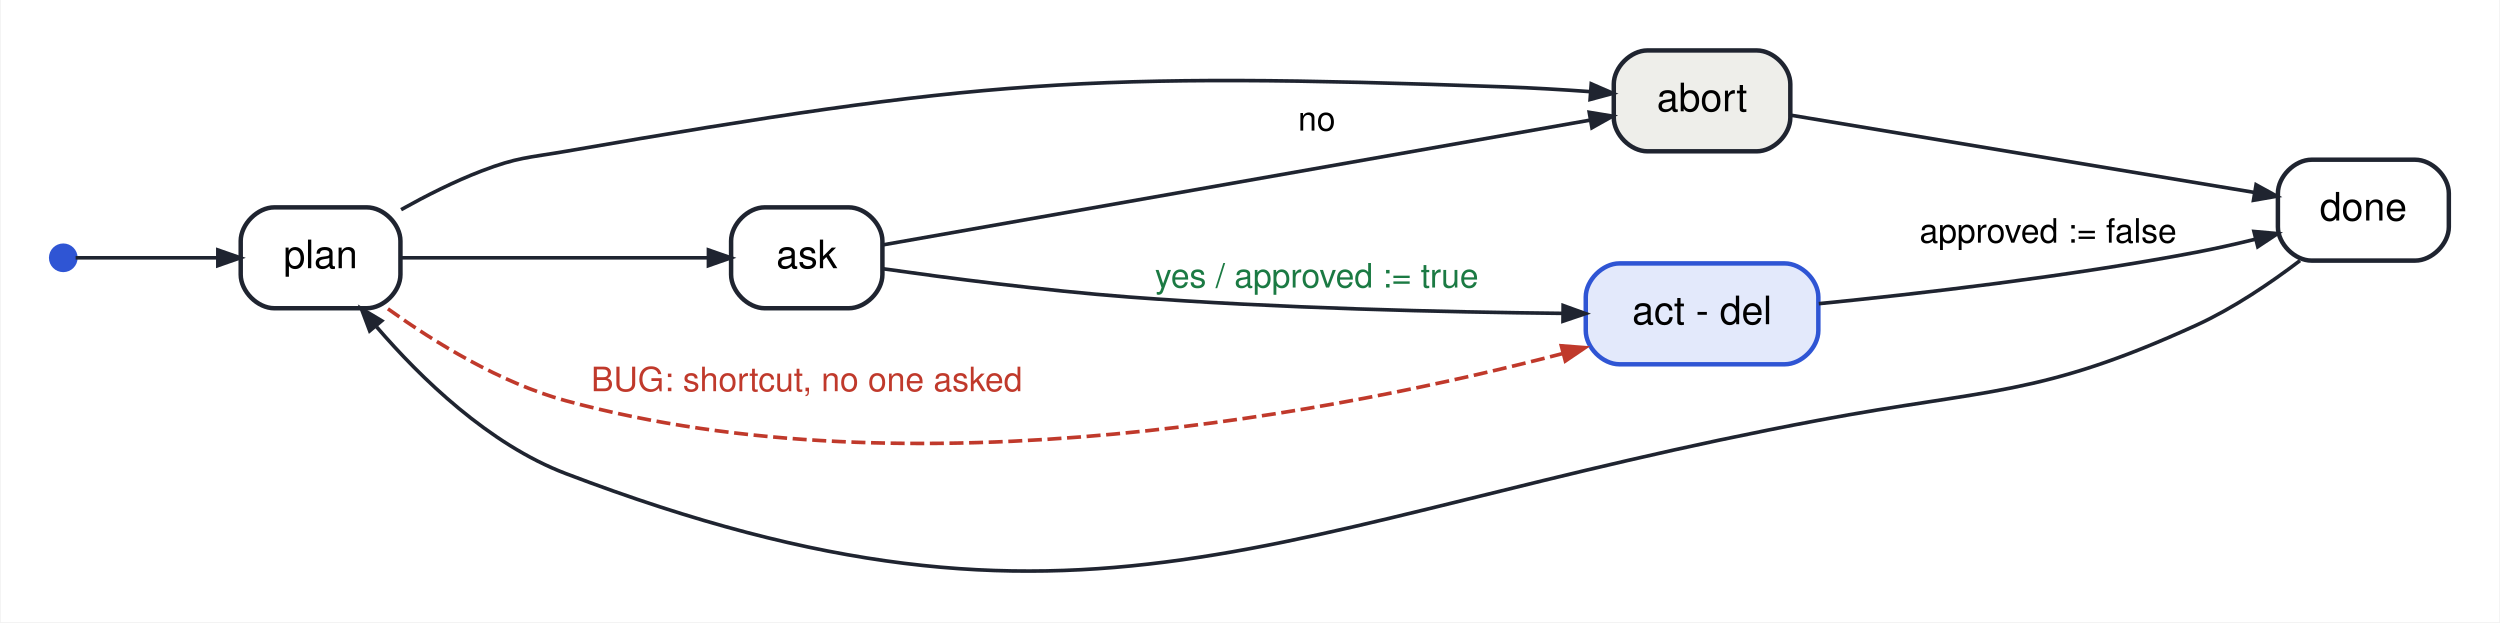
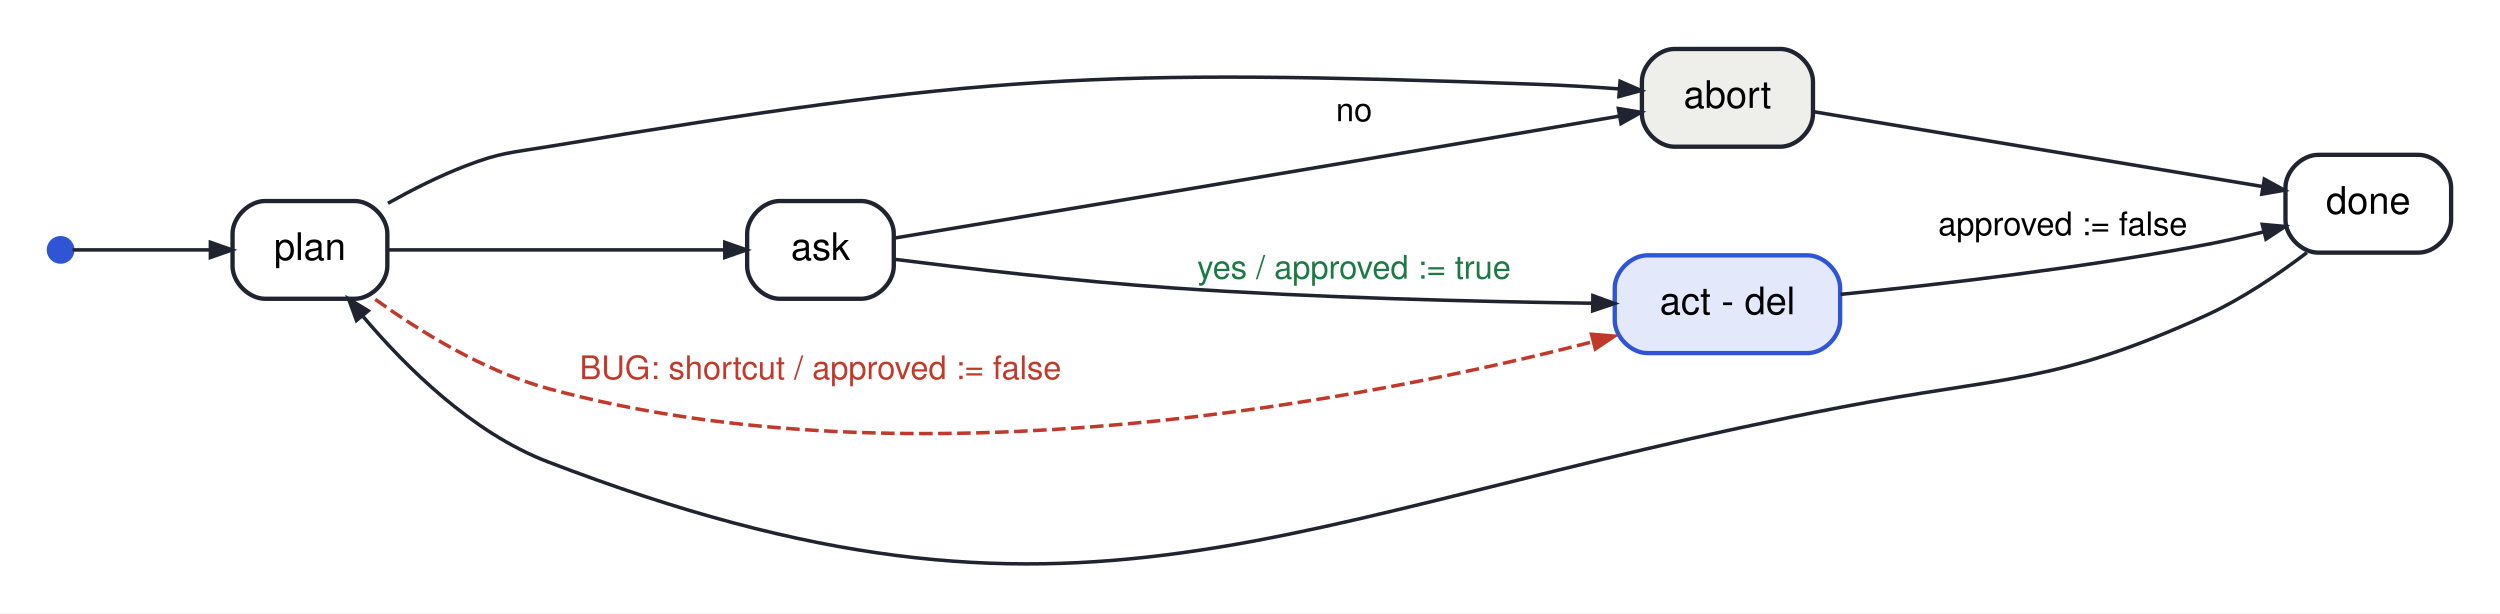
- <svg xmlns="http://www.w3.org/2000/svg" width="892pt" height="222pt" viewBox="0.00 0.00 891.64 222.04">
-   <g id="graph0" class="graph" transform="scale(1 1) rotate(0) translate(18 204.04)">
-     <polygon fill="white" stroke="transparent" points="-18,18 -18,-204.04 873.64,-204.04 873.64,18 -18,18" />
+ <svg xmlns="http://www.w3.org/2000/svg" width="921pt" height="226pt" viewBox="0.00 0.00 920.64 225.86">
+   <g id="graph0" class="graph" transform="scale(1 1) rotate(0) translate(18 207.86)">
+     <polygon fill="white" stroke="transparent" points="-18,18 -18,-207.86 902.64,-207.86 902.64,18 -18,18" />
    <g id="node1" class="node">
-       <ellipse fill="#2f55d4" stroke="#2f55d4" stroke-width="1.6" cx="4.32" cy="-112.04" rx="4.32" ry="4.32" />
+       <ellipse fill="#2f55d4" stroke="#2f55d4" stroke-width="1.6" cx="4.32" cy="-115.86" rx="4.32" ry="4.32" />
    </g>
    <g id="node2" class="node">
-       <path fill="white" stroke="#1f2430" stroke-width="1.6" d="M112.64,-130.04C112.64,-130.04 79.64,-130.04 79.64,-130.04 73.64,-130.04 67.64,-124.04 67.64,-118.04 67.64,-118.04 67.64,-106.04 67.64,-106.04 67.64,-100.04 73.64,-94.04 79.64,-94.04 79.64,-94.04 112.64,-94.04 112.64,-94.04 118.64,-94.04 124.64,-100.04 124.64,-106.04 124.64,-106.04 124.64,-118.04 124.64,-118.04 124.64,-124.04 118.64,-130.04 112.64,-130.04" />
-       <text text-anchor="middle" x="96.14" y="-108.34" font-family="Helvetica,sans-Serif" font-size="14.00">plan</text>
+       <path fill="white" stroke="#1f2430" stroke-width="1.6" d="M112.64,-133.86C112.64,-133.86 79.64,-133.86 79.64,-133.86 73.64,-133.86 67.64,-127.86 67.64,-121.86 67.64,-121.86 67.64,-109.86 67.64,-109.86 67.64,-103.86 73.64,-97.86 79.64,-97.86 79.64,-97.86 112.64,-97.86 112.64,-97.86 118.64,-97.86 124.64,-103.86 124.64,-109.86 124.64,-109.86 124.64,-121.86 124.64,-121.86 124.64,-127.86 118.64,-133.86 112.64,-133.86" />
+       <text text-anchor="middle" x="96.14" y="-112.16" font-family="Helvetica,sans-Serif" font-size="14.00">plan</text>
    </g>
    <g id="edge1" class="edge">
-       <path fill="none" stroke="#1f2430" stroke-width="1.3" d="M8.73,-112.04C17.12,-112.04 39.54,-112.04 59.44,-112.04" />
-       <polygon fill="#1f2430" stroke="#1f2430" stroke-width="1.3" points="59.48,-114.84 67.48,-112.04 59.48,-109.24 59.48,-114.84" />
+       <path fill="none" stroke="#1f2430" stroke-width="1.3" d="M8.73,-115.86C17.12,-115.86 39.54,-115.86 59.44,-115.86" />
+       <polygon fill="#1f2430" stroke="#1f2430" stroke-width="1.3" points="59.48,-118.66 67.48,-115.86 59.48,-113.06 59.48,-118.66" />
    </g>
    <g id="node3" class="node">
-       <path fill="white" stroke="#1f2430" stroke-width="1.6" d="M284.64,-130.04C284.64,-130.04 254.64,-130.04 254.64,-130.04 248.64,-130.04 242.64,-124.04 242.64,-118.04 242.64,-118.04 242.64,-106.04 242.64,-106.04 242.64,-100.04 248.64,-94.04 254.64,-94.04 254.64,-94.04 284.64,-94.04 284.64,-94.04 290.64,-94.04 296.64,-100.04 296.64,-106.04 296.64,-106.04 296.64,-118.04 296.64,-118.04 296.64,-124.04 290.64,-130.04 284.64,-130.04" />
-       <text text-anchor="middle" x="269.64" y="-108.34" font-family="Helvetica,sans-Serif" font-size="14.00">ask</text>
+       <path fill="white" stroke="#1f2430" stroke-width="1.6" d="M299.14,-133.86C299.14,-133.86 269.14,-133.86 269.14,-133.86 263.14,-133.86 257.14,-127.86 257.14,-121.86 257.14,-121.86 257.14,-109.86 257.14,-109.86 257.14,-103.86 263.14,-97.86 269.14,-97.86 269.14,-97.86 299.14,-97.86 299.14,-97.86 305.14,-97.86 311.14,-103.86 311.14,-109.86 311.14,-109.86 311.14,-121.86 311.14,-121.86 311.14,-127.86 305.14,-133.86 299.14,-133.86" />
+       <text text-anchor="middle" x="284.14" y="-112.16" font-family="Helvetica,sans-Serif" font-size="14.00">ask</text>
    </g>
    <g id="edge2" class="edge">
-       <path fill="none" stroke="#1f2430" stroke-width="1.3" d="M124.69,-112.04C154.51,-112.04 202.09,-112.04 234.31,-112.04" />
-       <polygon fill="#1f2430" stroke="#1f2430" stroke-width="1.3" points="234.56,-114.84 242.56,-112.04 234.56,-109.24 234.56,-114.84" />
+       <path fill="none" stroke="#1f2430" stroke-width="1.3" d="M124.99,-115.86C158.01,-115.86 213.07,-115.86 248.73,-115.86" />
+       <polygon fill="#1f2430" stroke="#1f2430" stroke-width="1.3" points="248.91,-118.66 256.91,-115.86 248.91,-113.06 248.91,-118.66" />
    </g>
    <g id="node4" class="node">
-       <path fill="#e3e9fb" stroke="#2f55d4" stroke-width="1.6" d="M618.64,-110.04C618.64,-110.04 559.64,-110.04 559.64,-110.04 553.64,-110.04 547.64,-104.04 547.64,-98.04 547.64,-98.04 547.64,-86.04 547.64,-86.04 547.64,-80.04 553.64,-74.04 559.64,-74.04 559.64,-74.04 618.64,-74.04 618.64,-74.04 624.64,-74.04 630.64,-80.04 630.64,-86.04 630.64,-86.04 630.64,-98.04 630.64,-98.04 630.64,-104.04 624.64,-110.04 618.64,-110.04" />
-       <text text-anchor="middle" x="589.14" y="-88.34" font-family="Helvetica,sans-Serif" font-size="14.00">act - del</text>
+       <path fill="#e3e9fb" stroke="#2f55d4" stroke-width="1.6" d="M647.64,-113.86C647.64,-113.86 588.64,-113.86 588.64,-113.86 582.64,-113.86 576.64,-107.86 576.64,-101.86 576.64,-101.86 576.64,-89.86 576.64,-89.86 576.64,-83.86 582.64,-77.86 588.64,-77.86 588.64,-77.86 647.64,-77.86 647.64,-77.86 653.64,-77.86 659.64,-83.86 659.64,-89.86 659.64,-89.86 659.64,-101.86 659.64,-101.86 659.64,-107.86 653.64,-113.86 647.64,-113.86" />
+       <text text-anchor="middle" x="618.14" y="-92.16" font-family="Helvetica,sans-Serif" font-size="14.00">act - del</text>
    </g>
    <g id="edge9" class="edge">
-       <path fill="none" stroke="#c0392b" stroke-width="1.3" stroke-dasharray="5,2" d="M120.18,-93.82C136.77,-81.91 160.26,-67.42 183.64,-61.04 308.37,-27.01 462.2,-57.72 539.27,-77.83" />
-       <polygon fill="#c0392b" stroke="#c0392b" stroke-width="1.3" points="538.93,-80.63 547.38,-79.98 540.36,-75.22 538.93,-80.63" />
-       <text text-anchor="middle" x="269.64" y="-64.44" font-family="Helvetica,sans-Serif" font-size="12.00" fill="#c0392b">BUG: shortcut, no one asked</text>
+       <path fill="none" stroke="#c0392b" stroke-width="1.3" stroke-dasharray="5,2" d="M120.18,-97.64C136.77,-85.73 160.26,-71.24 183.64,-64.86 319.29,-27.85 487.16,-61.15 568.46,-82.01" />
+       <polygon fill="#c0392b" stroke="#c0392b" stroke-width="1.3" points="568.08,-84.8 576.52,-84.11 569.49,-79.38 568.08,-84.8" />
+       <text text-anchor="middle" x="284.14" y="-68.26" font-family="Helvetica,sans-Serif" font-size="12.00" fill="#c0392b">BUG: shortcut / approved := false</text>
    </g>
    <g id="node5" class="node">
-       <path fill="#eeeeea" stroke="#1f2430" stroke-width="1.6" d="M608.64,-186.04C608.64,-186.04 569.64,-186.04 569.64,-186.04 563.64,-186.04 557.64,-180.04 557.64,-174.04 557.64,-174.04 557.64,-162.04 557.64,-162.04 557.64,-156.04 563.64,-150.04 569.64,-150.04 569.64,-150.04 608.64,-150.04 608.64,-150.04 614.64,-150.04 620.64,-156.04 620.64,-162.04 620.64,-162.04 620.64,-174.04 620.64,-174.04 620.64,-180.04 614.64,-186.04 608.64,-186.04" />
-       <text text-anchor="middle" x="589.14" y="-164.34" font-family="Helvetica,sans-Serif" font-size="14.00">abort</text>
+       <path fill="#eeeeea" stroke="#1f2430" stroke-width="1.6" d="M637.64,-189.86C637.64,-189.86 598.64,-189.86 598.64,-189.86 592.64,-189.86 586.64,-183.86 586.64,-177.86 586.64,-177.86 586.64,-165.86 586.64,-165.86 586.64,-159.86 592.64,-153.86 598.64,-153.86 598.64,-153.86 637.64,-153.86 637.64,-153.86 643.64,-153.86 649.64,-159.86 649.64,-165.86 649.64,-165.86 649.64,-177.86 649.64,-177.86 649.64,-183.86 643.64,-189.86 637.64,-189.86" />
+       <text text-anchor="middle" x="618.14" y="-168.16" font-family="Helvetica,sans-Serif" font-size="14.00">abort</text>
    </g>
    <g id="edge3" class="edge">
-       <path fill="none" stroke="#1f2430" stroke-width="1.3" d="M124.87,-129.22C133.81,-134.22 143.92,-139.32 153.64,-143.04 166.43,-147.94 170.15,-147.71 183.64,-150.04 330.69,-175.52 369.5,-178.4 518.64,-173.04 528.56,-172.69 539.25,-172.05 549.21,-171.34" />
-       <polygon fill="#1f2430" stroke="#1f2430" stroke-width="1.3" points="549.6,-174.12 557.37,-170.73 549.19,-168.53 549.6,-174.12" />
+       <path fill="none" stroke="#1f2430" stroke-width="1.3" d="M124.87,-133.04C133.81,-138.04 143.92,-143.15 153.64,-146.86 166.43,-151.76 170.13,-151.62 183.64,-153.86 343.55,-180.4 385.64,-182.68 547.64,-176.86 557.56,-176.51 568.25,-175.87 578.21,-175.16" />
+       <polygon fill="#1f2430" stroke="#1f2430" stroke-width="1.3" points="578.6,-177.94 586.37,-174.55 578.19,-172.35 578.6,-177.94" />
    </g>
    <g id="edge4" class="edge">
-       <path fill="none" stroke="#1f2430" stroke-width="1.3" d="M296.83,-108.13C319.89,-104.84 354.42,-100.34 384.64,-98.04 437.4,-94.04 498.03,-92.66 539.3,-92.21" />
-       <polygon fill="#1f2430" stroke="#1f2430" stroke-width="1.3" points="539.57,-95.01 547.54,-92.13 539.51,-89.41 539.57,-95.01" />
-       <text text-anchor="middle" x="451.64" y="-101.44" font-family="Helvetica,sans-Serif" font-size="12.00" fill="#1b7a43">yes / approved := true</text>
+       <path fill="none" stroke="#1f2430" stroke-width="1.3" d="M311.17,-112.42C337.09,-109.13 378.04,-104.32 413.64,-101.86 466.42,-98.22 527.05,-96.78 568.31,-96.22" />
+       <polygon fill="#1f2430" stroke="#1f2430" stroke-width="1.3" points="568.59,-99.02 576.55,-96.12 568.52,-93.42 568.59,-99.02" />
+       <text text-anchor="middle" x="480.64" y="-105.26" font-family="Helvetica,sans-Serif" font-size="12.00" fill="#1b7a43">yes / approved := true</text>
    </g>
    <g id="edge5" class="edge">
-       <path fill="none" stroke="#1f2430" stroke-width="1.3" d="M296.89,-116.67C352.74,-126.52 483.59,-149.6 549.19,-161.17" />
-       <polygon fill="#1f2430" stroke="#1f2430" stroke-width="1.3" points="548.88,-163.96 557.24,-162.59 549.85,-158.45 548.88,-163.96" />
-       <text text-anchor="middle" x="451.64" y="-157.44" font-family="Helvetica,sans-Serif" font-size="12.00">no</text>
+       <path fill="none" stroke="#1f2430" stroke-width="1.3" d="M311.23,-120.19C358.42,-128.03 461.09,-145.14 547.64,-159.86 557.54,-161.55 568.23,-163.39 578.19,-165.11" />
+       <polygon fill="#1f2430" stroke="#1f2430" stroke-width="1.3" points="577.99,-167.91 586.35,-166.52 578.95,-162.39 577.99,-167.91" />
+       <text text-anchor="middle" x="480.64" y="-163.26" font-family="Helvetica,sans-Serif" font-size="12.00">no</text>
    </g>
    <g id="node6" class="node">
-       <path fill="white" stroke="#1f2430" stroke-width="1.6" d="M843.64,-147.04C843.64,-147.04 806.64,-147.04 806.64,-147.04 800.64,-147.04 794.64,-141.04 794.64,-135.04 794.64,-135.04 794.64,-123.04 794.64,-123.04 794.64,-117.04 800.64,-111.04 806.64,-111.04 806.64,-111.04 843.64,-111.04 843.64,-111.04 849.64,-111.04 855.64,-117.04 855.64,-123.04 855.64,-123.04 855.64,-135.04 855.64,-135.04 855.64,-141.04 849.64,-147.04 843.64,-147.04" />
-       <text text-anchor="middle" x="825.14" y="-125.34" font-family="Helvetica,sans-Serif" font-size="14.00">done</text>
+       <path fill="white" stroke="#1f2430" stroke-width="1.6" d="M872.64,-150.86C872.64,-150.86 835.64,-150.86 835.64,-150.86 829.64,-150.86 823.64,-144.86 823.64,-138.86 823.64,-138.86 823.64,-126.86 823.64,-126.86 823.64,-120.86 829.64,-114.86 835.64,-114.86 835.64,-114.86 872.64,-114.86 872.64,-114.86 878.64,-114.86 884.64,-120.86 884.64,-126.86 884.64,-126.86 884.64,-138.86 884.64,-138.86 884.64,-144.86 878.64,-150.86 872.64,-150.86" />
+       <text text-anchor="middle" x="854.14" y="-129.16" font-family="Helvetica,sans-Serif" font-size="14.00">done</text>
    </g>
    <g id="edge6" class="edge">
-       <path fill="none" stroke="#1f2430" stroke-width="1.3" d="M630.8,-95.67C666.51,-99.21 719.79,-105.33 765.64,-114.04 772.45,-115.34 779.65,-116.96 786.57,-118.67" />
-       <polygon fill="#1f2430" stroke="#1f2430" stroke-width="1.3" points="786.1,-121.43 794.54,-120.68 787.47,-116 786.1,-121.43" />
-       <text text-anchor="middle" x="712.64" y="-117.44" font-family="Helvetica,sans-Serif" font-size="12.00">approved := false</text>
+       <path fill="none" stroke="#1f2430" stroke-width="1.3" d="M659.8,-99.49C695.51,-103.03 748.79,-109.15 794.64,-117.86 801.45,-119.16 808.65,-120.79 815.57,-122.49" />
+       <polygon fill="#1f2430" stroke="#1f2430" stroke-width="1.3" points="815.1,-125.25 823.54,-124.5 816.47,-119.83 815.1,-125.25" />
+       <text text-anchor="middle" x="741.64" y="-121.26" font-family="Helvetica,sans-Serif" font-size="12.00">approved := false</text>
    </g>
    <g id="edge7" class="edge">
-       <path fill="none" stroke="#1f2430" stroke-width="1.3" d="M620.73,-162.94C663.27,-155.86 740.24,-143.03 786.33,-135.35" />
-       <polygon fill="#1f2430" stroke="#1f2430" stroke-width="1.3" points="786.85,-138.1 794.28,-134.02 785.93,-132.57 786.85,-138.1" />
+       <path fill="none" stroke="#1f2430" stroke-width="1.3" d="M649.73,-166.77C692.27,-159.68 769.24,-146.85 815.33,-139.17" />
+       <polygon fill="#1f2430" stroke="#1f2430" stroke-width="1.3" points="815.85,-141.92 823.28,-137.84 814.93,-136.39 815.85,-141.92" />
    </g>
    <g id="edge8" class="edge">
-       <path fill="none" stroke="#1f2430" stroke-width="1.3" d="M802.53,-111.04C791.96,-103.01 778.72,-94.03 765.64,-88.04 709.37,-62.31 691.45,-65.46 630.64,-54.04 435.21,-17.36 369.48,35.69 183.64,-35.04 156.19,-45.49 131.91,-69.08 116.11,-87.42" />
-       <polygon fill="#1f2430" stroke="#1f2430" stroke-width="1.3" points="113.67,-85.97 110.69,-93.9 117.97,-89.56 113.67,-85.97" />
+       <path fill="none" stroke="#1f2430" stroke-width="1.3" d="M831.53,-114.86C820.96,-106.83 807.72,-97.85 794.64,-91.86 738.37,-66.13 720.4,-69.55 659.64,-57.86 451.71,-17.89 381.29,38.09 183.64,-37.86 155.9,-48.52 131.51,-72.65 115.76,-91.27" />
+       <polygon fill="#1f2430" stroke="#1f2430" stroke-width="1.3" points="113.27,-89.88 110.35,-97.84 117.6,-93.44 113.27,-89.88" />
    </g>
  </g>
</svg>
